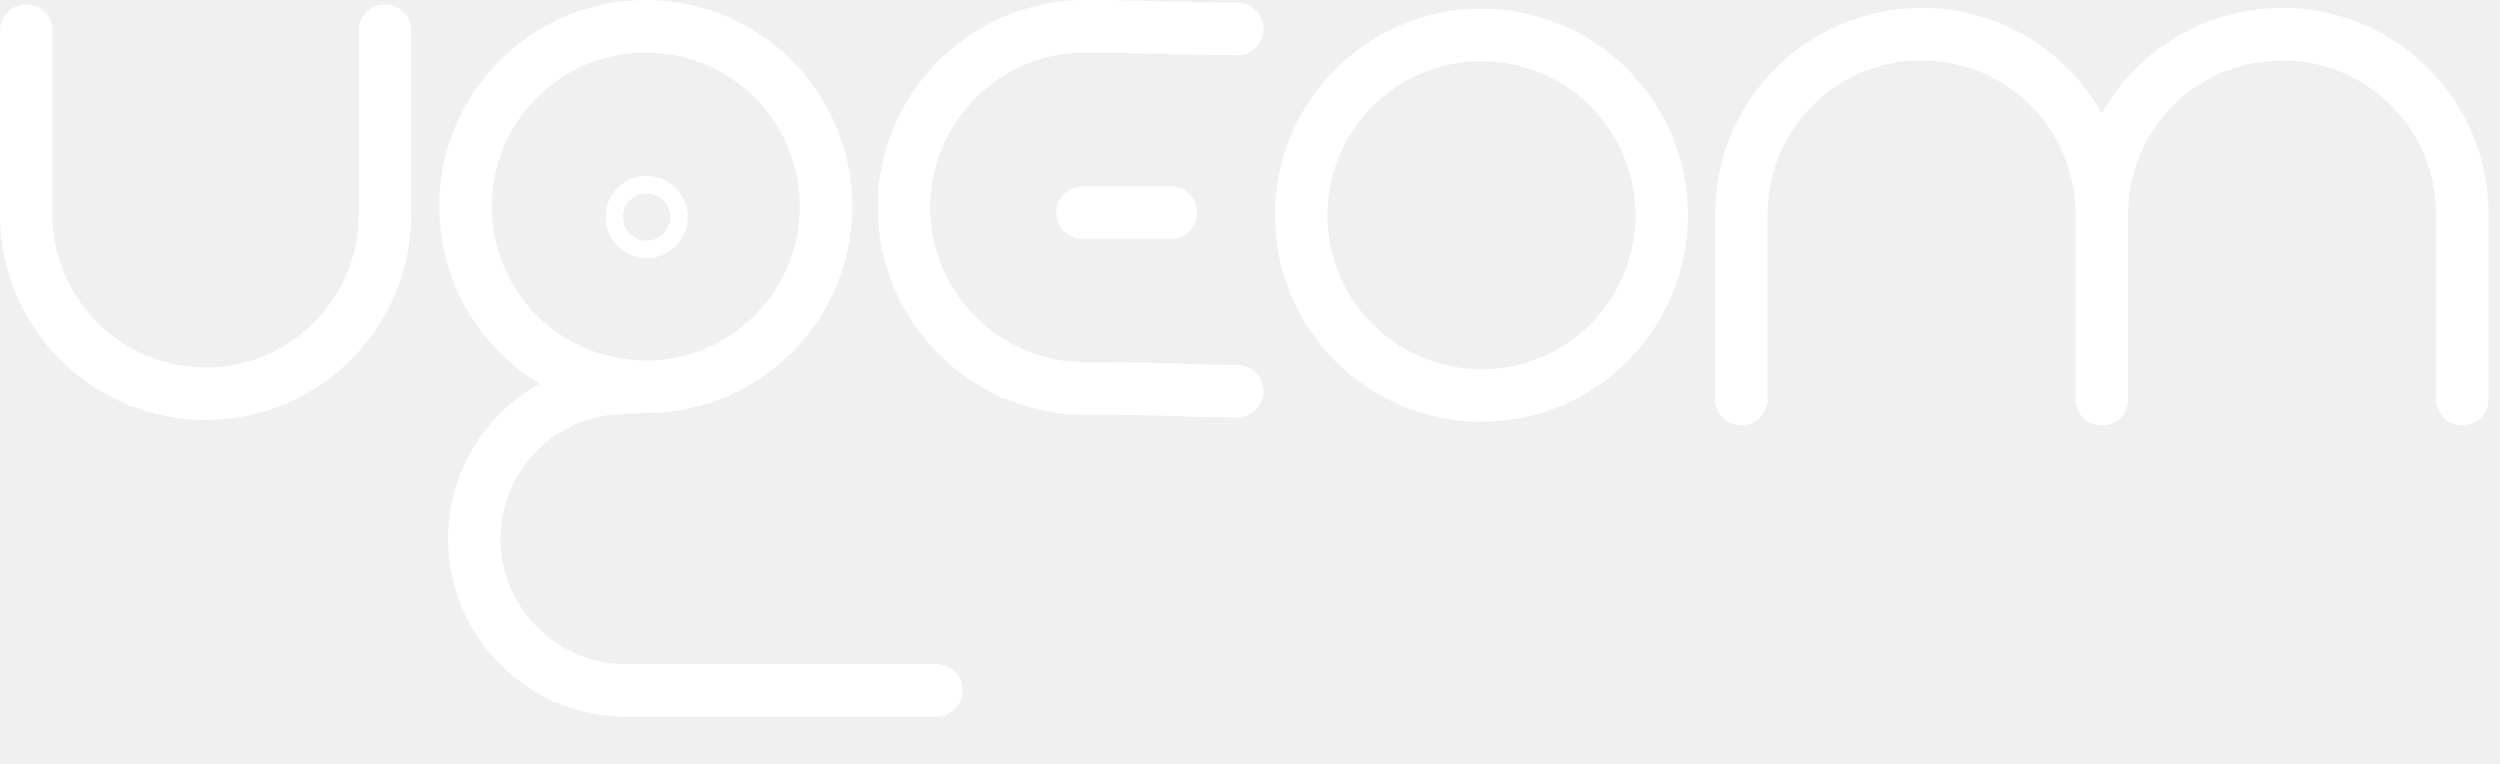
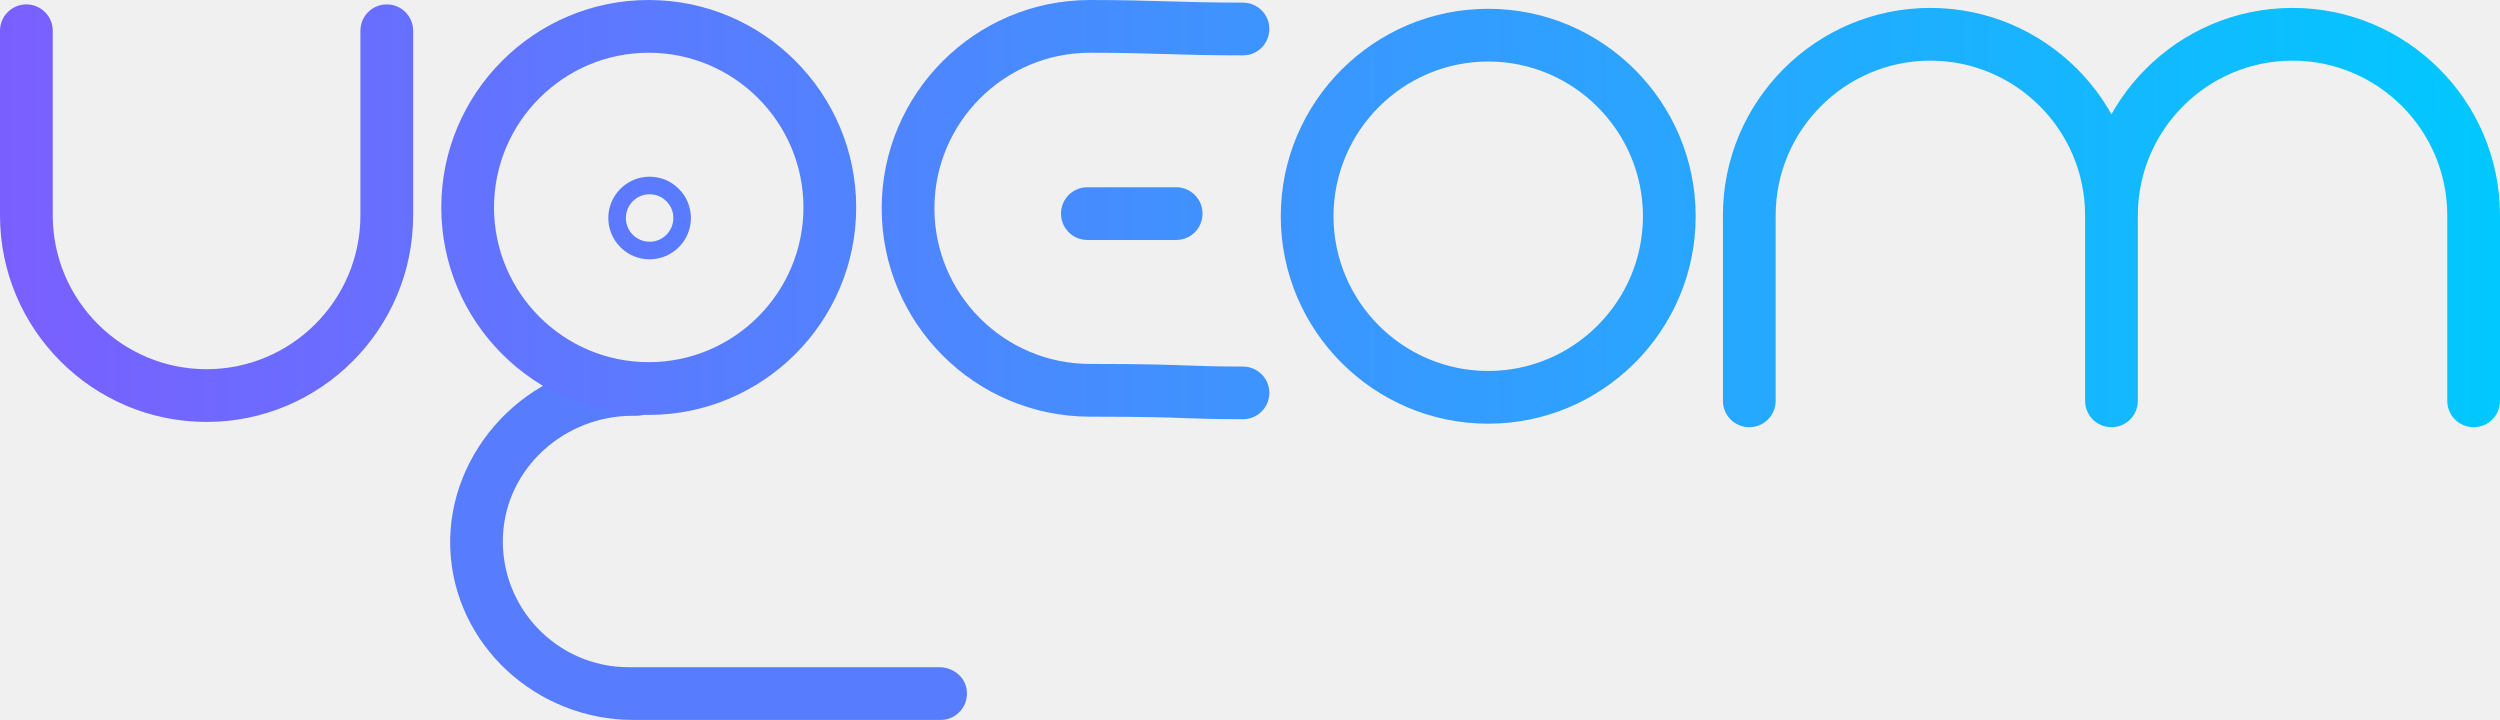
- <svg xmlns="http://www.w3.org/2000/svg" id="Layer_2" data-name="Layer 2" version="1.1" viewBox="0 0 285.7 87.2">
+ <svg xmlns="http://www.w3.org/2000/svg" id="Layer_2" data-name="Layer 2" viewBox="0 0 284.4 81.9">
  <defs>
    <style>
      .cls-1 {
-         stroke-linecap: round;
-         stroke-width: 6px;
-       }
- 
-       .cls-1, .cls-2 {
-         fill: none;
-         stroke: #fff;
-         stroke-miterlimit: 10;
+         fill: #577dfe;
+         fill-rule: evenodd;
      }

      .cls-2 {
-         stroke-width: 2px;
+         fill: url(#linear-gradient);
      }
    </style>
+     <linearGradient id="linear-gradient" x1="0" y1="24.3" x2="284.4" y2="24.3" gradientUnits="userSpaceOnUse">
+       <stop offset="0" stop-color="#7a5fff" />
+       <stop offset="1" stop-color="#01c8ff" />
+     </linearGradient>
  </defs>
-   <g id="Layer_2-2" data-name="Layer 2-2">
-     <circle class="cls-2" cx="73.9" cy="24.8" r="3.7" />
-     <path class="cls-1" d="M141.4,3.3c-7.1,0-10.4-.3-17.4-.3-11.4,0-20.7,9.3-20.7,20.7s9.3,20.7,20.7,20.7,10.4.3,17.4.3" />
-     <circle class="cls-1" cx="169.3" cy="24.6" r="20.6" />
-     <path class="cls-1" d="M240.2,45.6v-21.1c0-11.4-9.2-20.6-20.6-20.6s-20.6,9.2-20.6,20.6v21.1" />
-     <path class="cls-1" d="M281.4,45.6v-21.1c0-11.4-9.2-20.6-20.6-20.6s-20.6,9.2-20.6,20.6v21.1" />
-     <circle class="cls-1" cx="73.8" cy="23.6" r="20.6" />
-     <path class="cls-1" d="M72.4,44.3h-.9c-9.6,0-17.3,7.8-17.3,17.3s7.8,17.3,17.3,17.3h35.5" />
-     <path class="cls-1" d="M3,3.5v21c0,11.3,9.2,20.5,20.5,20.5s20.5-9.2,20.5-20.5V3.5" />
-     <line class="cls-1" x1="123.7" y1="24.3" x2="133.8" y2="24.3" />
+   <g id="Layer_1-2" data-name="Layer 1">
+     <path class="cls-1" d="M107,81.9h-34.96c-11.02,0-20.43-8.55-20.82-19.56s8.85-21.04,20.29-21.04h.76c1.47,0,2.83.99,3.09,2.44.35,1.9-1.11,3.56-2.95,3.56h-.45c-7.71,0-14.38,5.91-14.74,13.62-.38,8.19,6.17,14.98,14.28,14.98h35.36c1.47,0,2.83.99,3.09,2.44.35,1.9-1.11,3.56-2.95,3.56Z" />
+     <path class="cls-2" d="M73.9,29.5c-2.59,0-4.7-2.11-4.7-4.7s2.11-4.7,4.7-4.7,4.7,2.11,4.7,4.7-2.11,4.7-4.7,4.7ZM73.9,22.1c-1.49,0-2.7,1.21-2.7,2.7s1.21,2.7,2.7,2.7,2.7-1.21,2.7-2.7-1.21-2.7-2.7-2.7ZM144.4,44.7c0-1.66-1.34-3-3-3-3.02,0-4.5-.06-6.21-.12-2.22-.08-4.74-.18-11.19-.18-9.76,0-17.7-7.94-17.7-17.7s7.94-17.7,17.7-17.7c3.44,0,5.92.07,8.55.15,2.58.08,5.25.15,8.85.15,1.66,0,3-1.34,3-3s-1.34-3-3-3c-3.52,0-6.14-.08-8.68-.15-2.55-.07-5.19-.15-8.72-.15-13.07,0-23.7,10.63-23.7,23.7s10.63,23.7,23.7,23.7c6.33,0,8.79.09,10.96.17,1.7.06,3.31.12,6.44.12,1.66,0,3-1.34,3-3ZM169.3,48.2c-13.01,0-23.6-10.59-23.6-23.6S156.29,1,169.3,1s23.6,10.59,23.6,23.6-10.59,23.6-23.6,23.6ZM169.3,7c-9.7,0-17.6,7.9-17.6,17.6s7.9,17.6,17.6,17.6,17.6-7.9,17.6-17.6-7.9-17.6-17.6-17.6ZM284.4,45.6v-21.1c0-13.01-10.59-23.6-23.6-23.6s-23.6,10.59-23.6,23.6v21.1c0,1.66,1.34,3,3,3s3-1.34,3-3v-21.1c0-9.7,7.9-17.6,17.6-17.6s17.6,7.9,17.6,17.6v21.1c0,1.66,1.34,3,3,3s3-1.34,3-3ZM243.2,45.6v-21.1c0-13.01-10.59-23.6-23.6-23.6s-23.6,10.59-23.6,23.6v21.1c0,1.66,1.34,3,3,3s3-1.34,3-3v-21.1c0-9.7,7.9-17.6,17.6-17.6s17.6,7.9,17.6,17.6v21.1c0,1.66,1.34,3,3,3s3-1.34,3-3ZM47,24.5V3.5c0-1.66-1.34-3-3-3s-3,1.34-3,3v21c0,9.65-7.85,17.5-17.5,17.5S6,34.15,6,24.5V3.5c0-1.66-1.34-3-3-3S0,1.84,0,3.5v21c0,12.96,10.54,23.5,23.5,23.5s23.5-10.54,23.5-23.5ZM136.8,24.3c0-1.66-1.34-3-3-3h-10.1c-1.66,0-3,1.34-3,3s1.34,3,3,3h10.1c1.66,0,3-1.34,3-3ZM73.8,47.2c-13.01,0-23.6-10.59-23.6-23.6S60.79,0,73.8,0s23.6,10.59,23.6,23.6-10.59,23.6-23.6,23.6ZM73.8,6c-9.7,0-17.6,7.9-17.6,17.6s7.9,17.6,17.6,17.6,17.6-7.9,17.6-17.6-7.9-17.6-17.6-17.6Z" />
  </g>
</svg>
